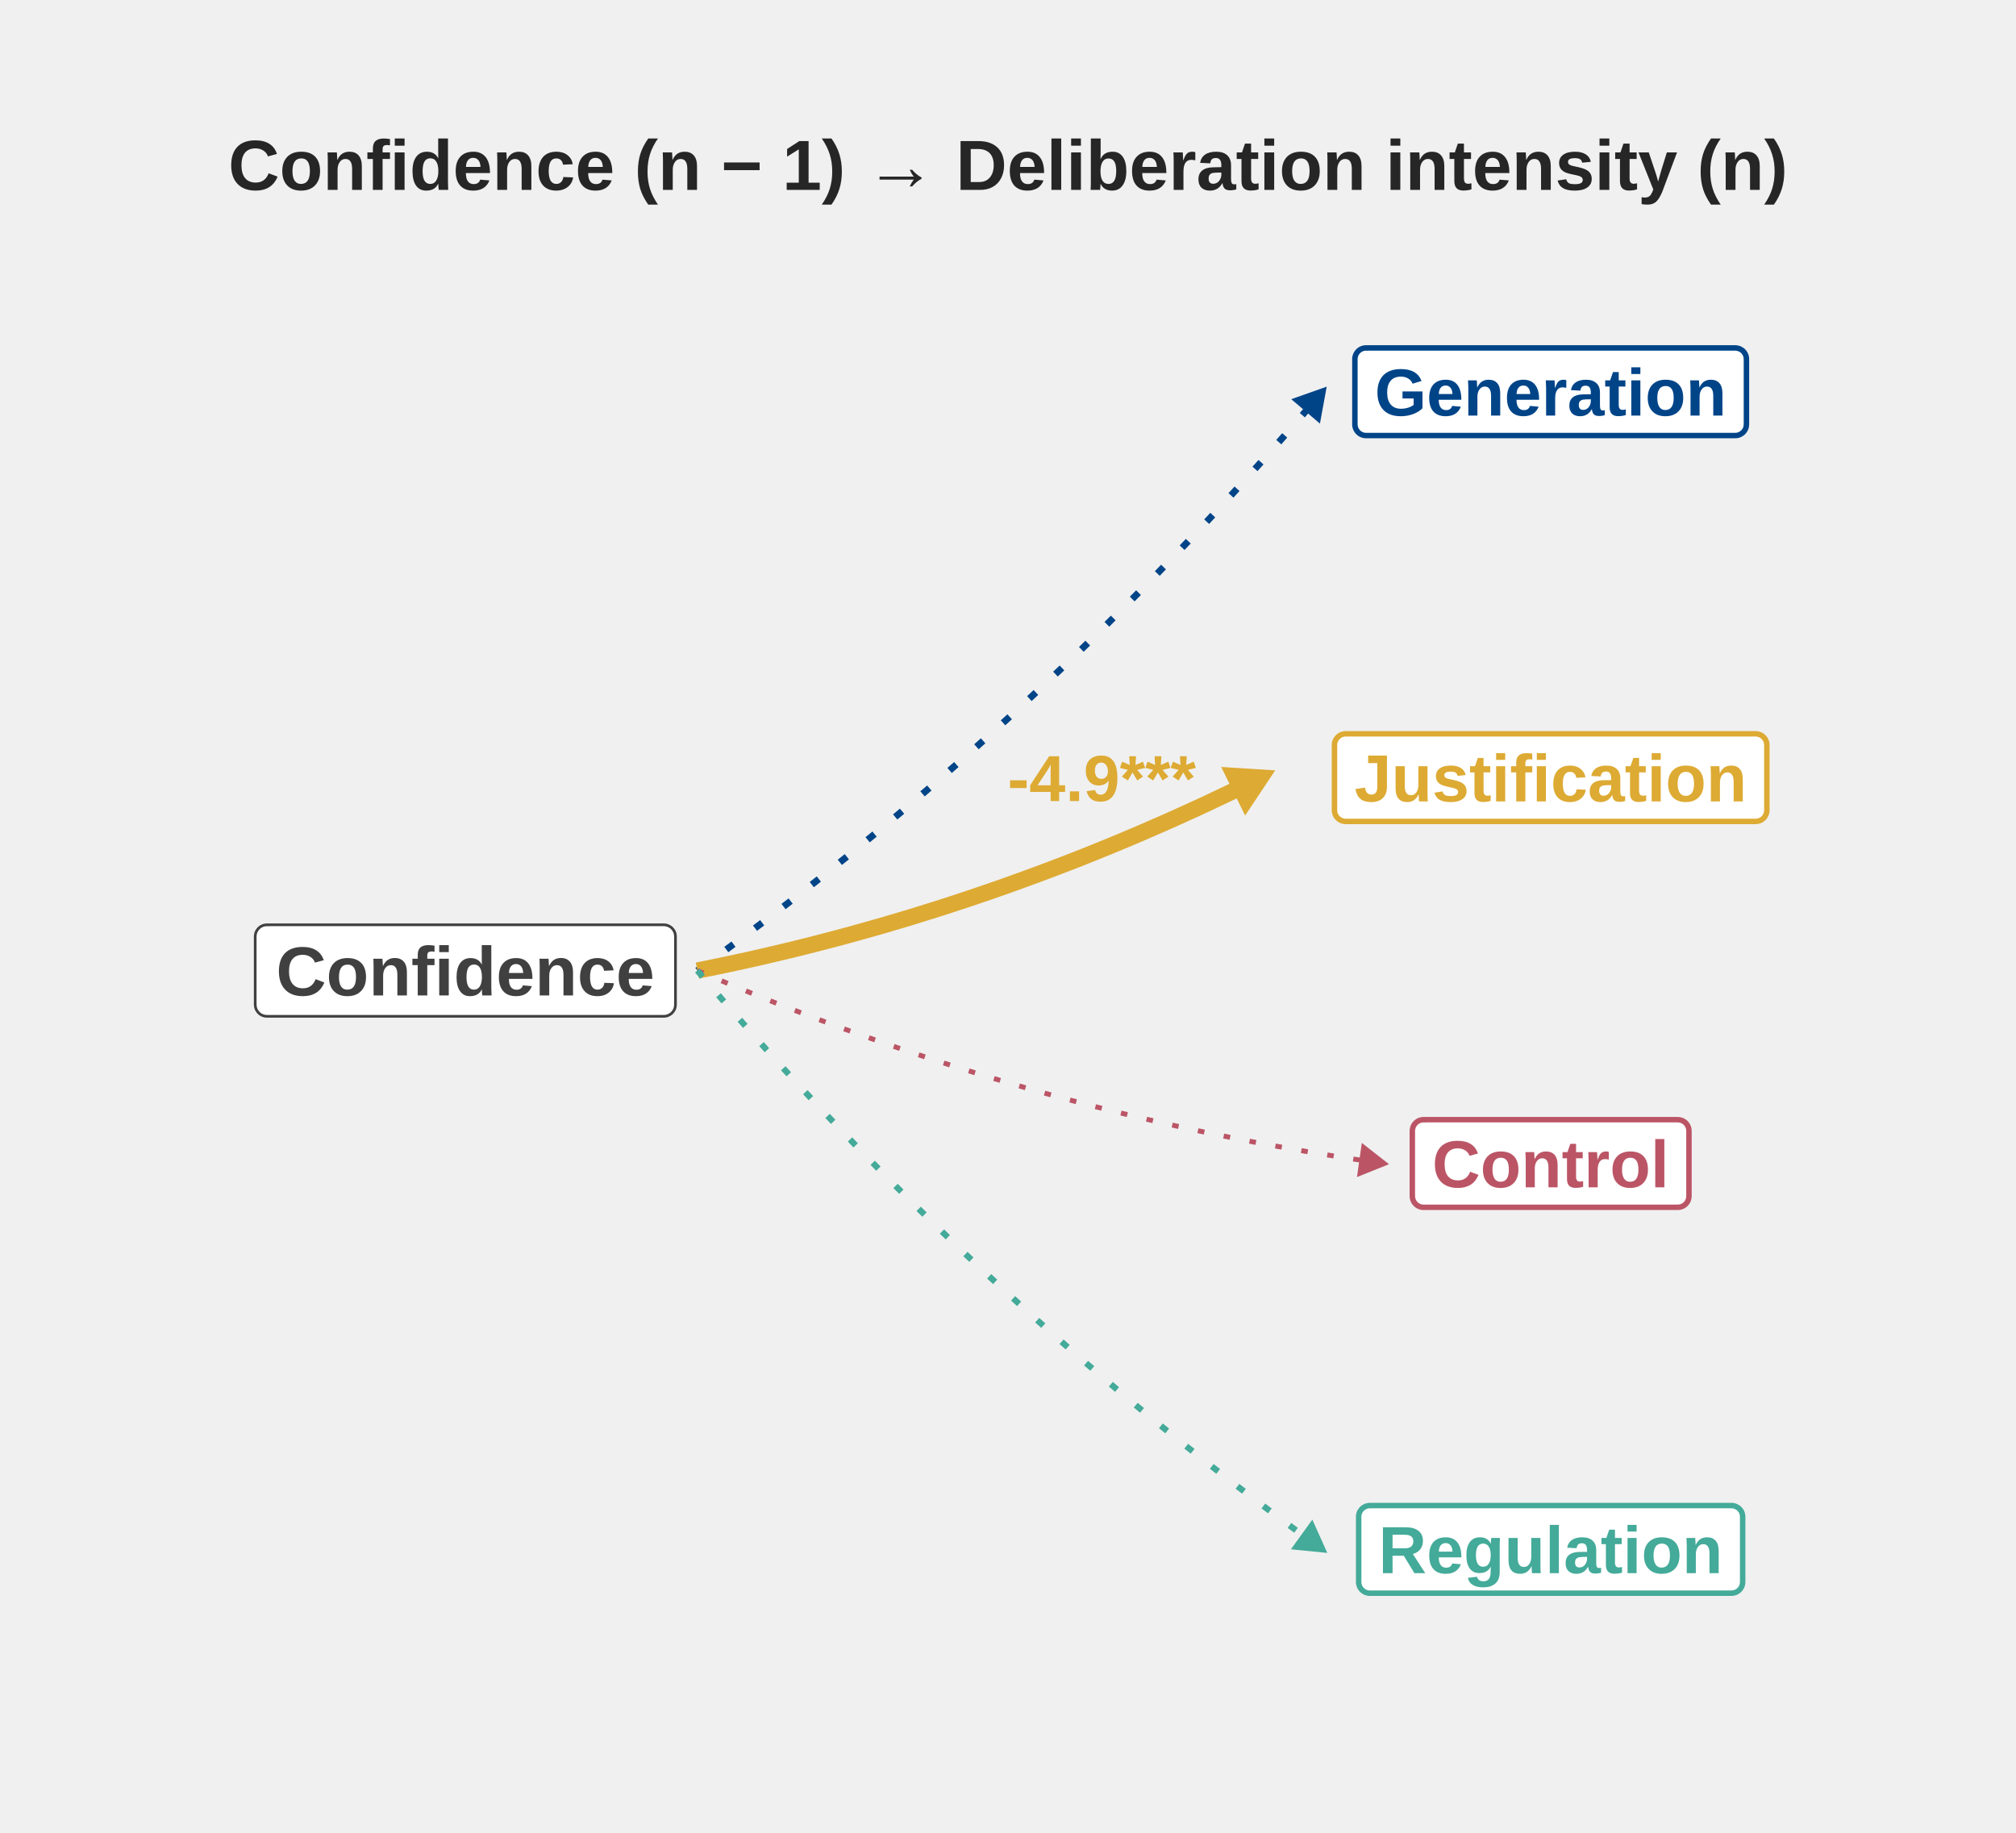
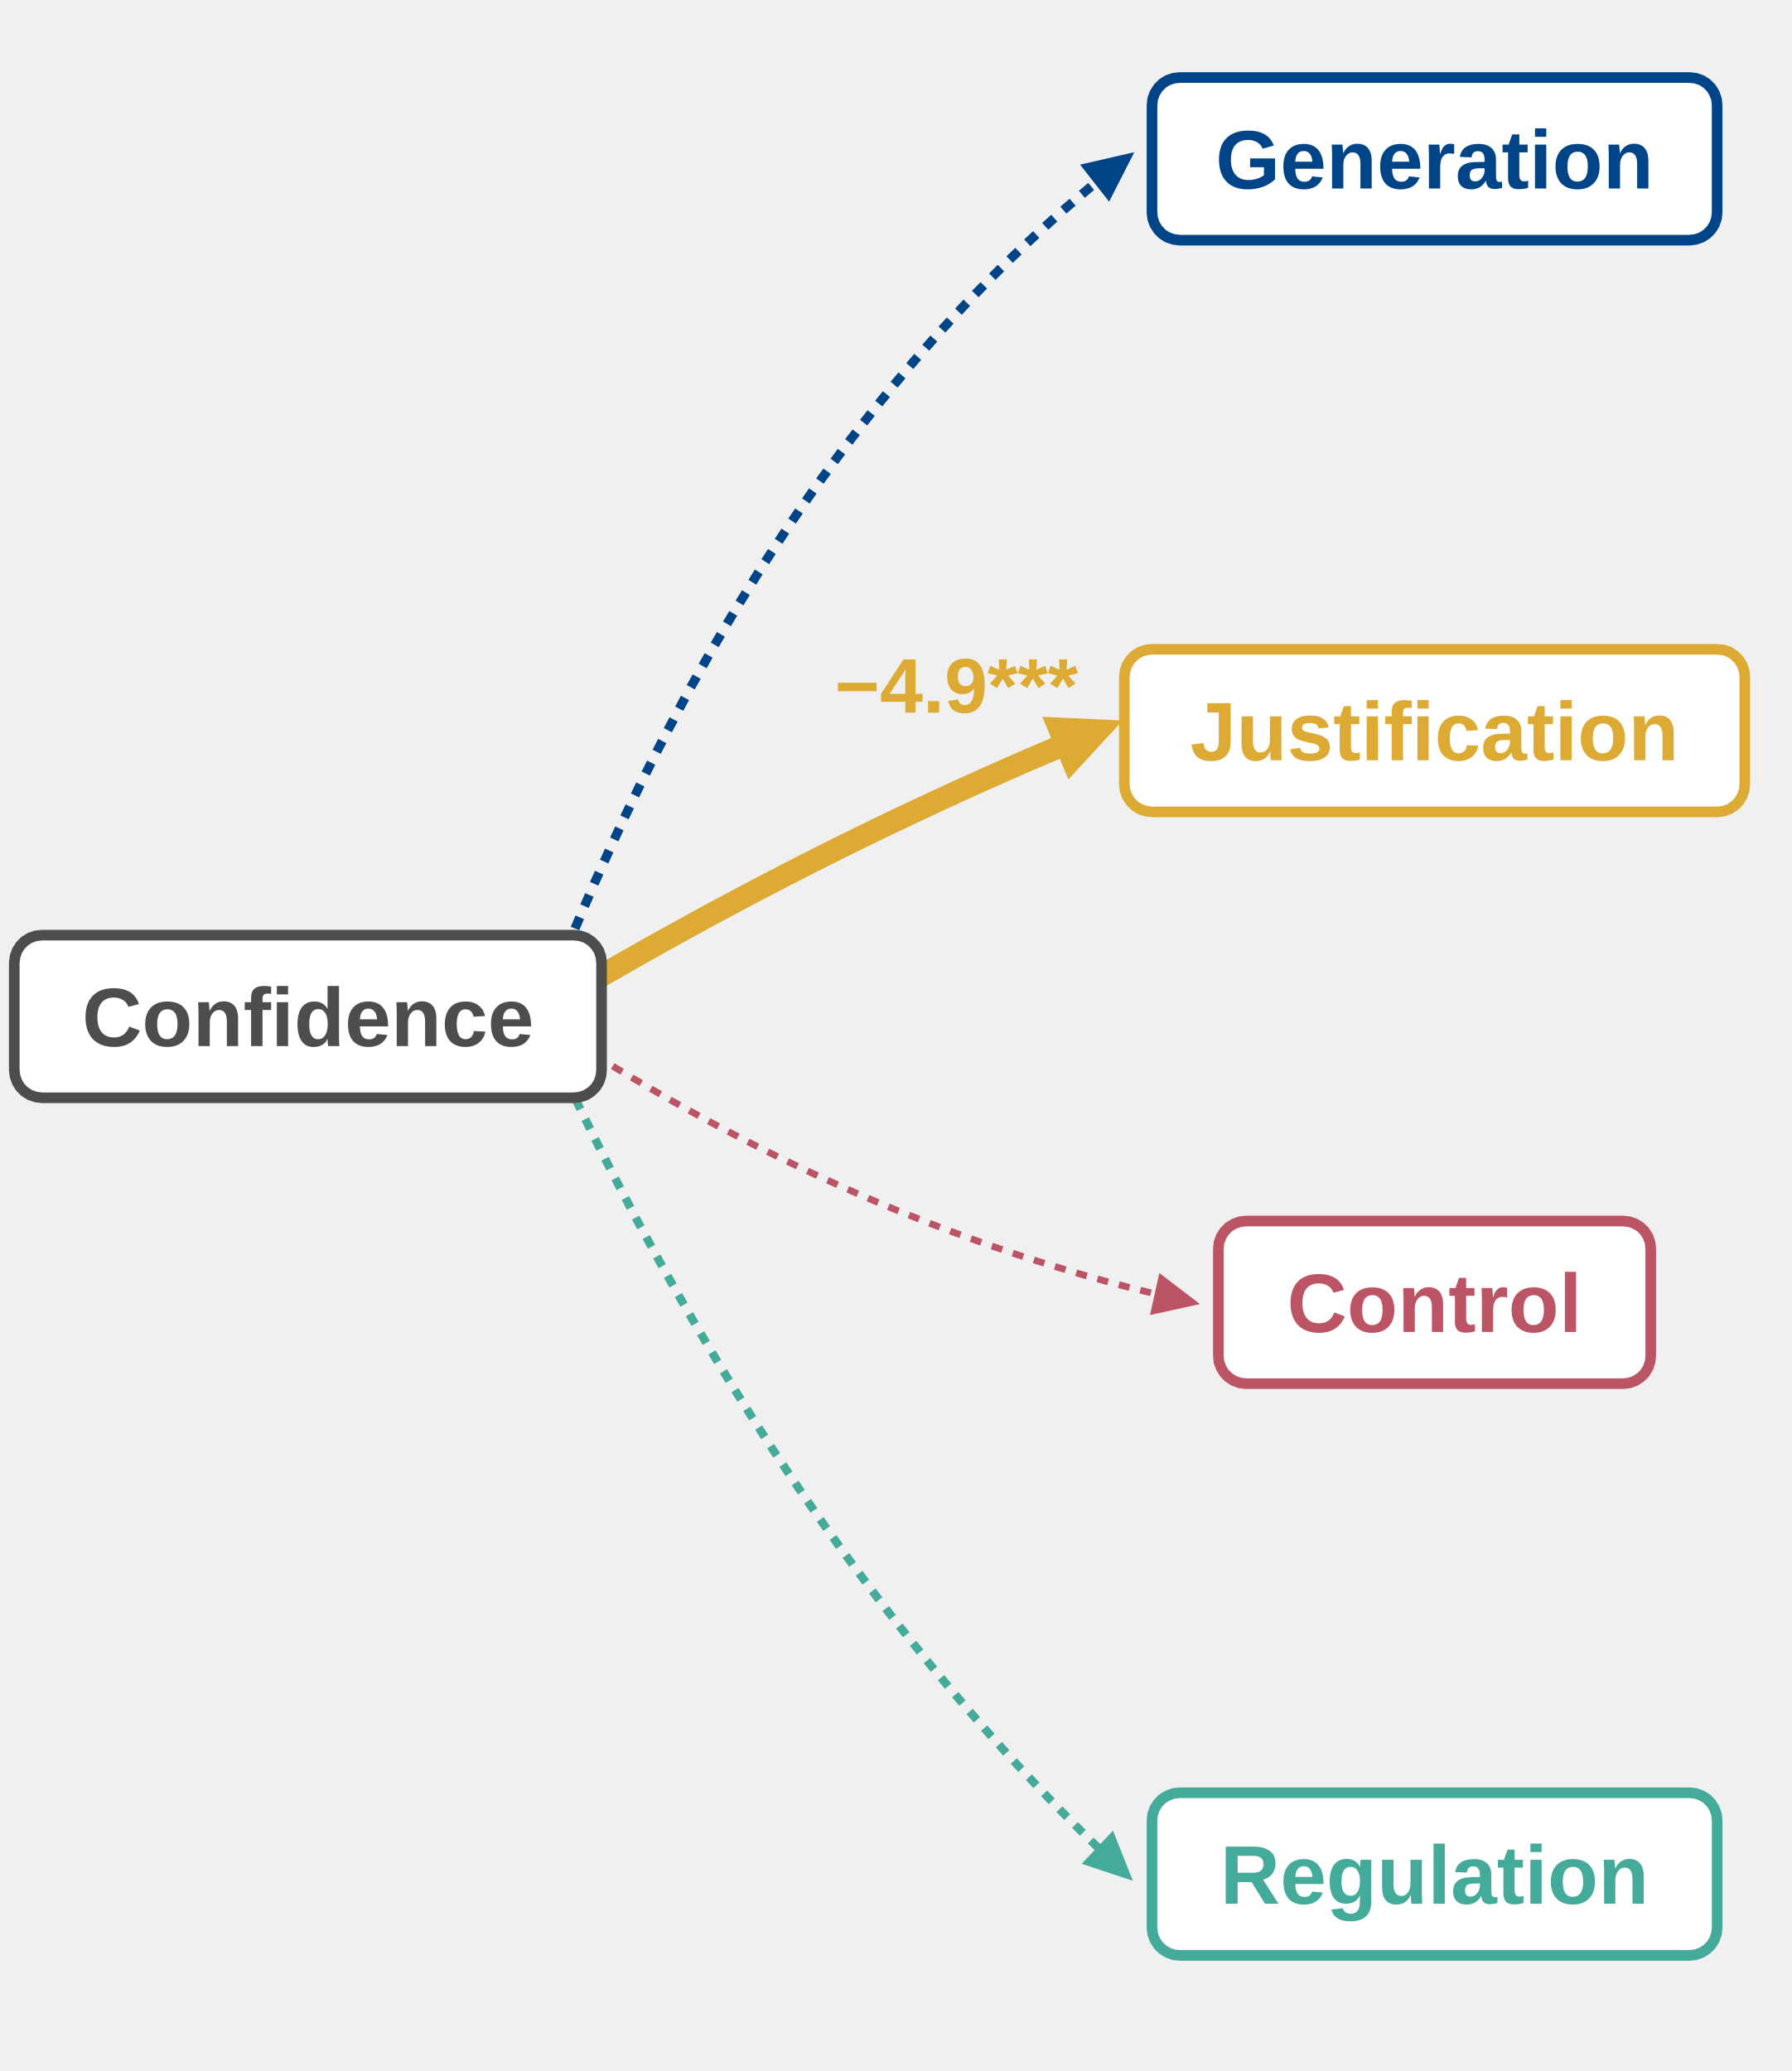
- <svg xmlns="http://www.w3.org/2000/svg" width="396.00pt" height="360.00pt" viewBox="0 0 396.00 360.00">
+ <svg xmlns="http://www.w3.org/2000/svg" width="161.91pt" height="187.20pt" viewBox="0 0 161.91 187.20">
  <g class="svglite">
    <defs>
      <style type="text/css">
    .svglite line, .svglite polyline, .svglite polygon, .svglite path, .svglite rect, .svglite circle {
      fill: none;
      stroke: #000000;
      stroke-linecap: round;
      stroke-linejoin: round;
      stroke-miterlimit: 10.00;
    }
    .svglite text {
      white-space: pre;
    }
    .svglite g.glyphgroup path {
      fill: inherit;
      stroke: none;
    }
  </style>
    </defs>
    <rect width="100%" height="100%" style="stroke: none; fill: none;" />
    <defs>
-       <clipPath id="cpMC4wMHwzOTYuMDB8MC4wMHwzNjAuMDA=">
-         <rect x="0.00" y="0.00" width="396.00" height="360.00" />
+       <clipPath id="cpMC4wMHwxNjEuOTF8MC4wMHwxODcuMjA=">
+         <rect x="0.00" y="0.00" width="161.91" height="187.20" />
      </clipPath>
    </defs>
-     <g clip-path="url(#cpMC4wMHwzOTYuMDB8MC4wMHwzNjAuMDA=)">
-       <rect x="0.00" y="0.00" width="396.00" height="360.00" style="stroke-width: 0.00; stroke: none;" />
-       <polyline points="136.98,190.64 139.26,188.99 141.54,187.34 143.80,185.67 146.06,184.00 148.31,182.31 150.56,180.62 152.80,178.92 155.03,177.20 157.25,175.48 159.47,173.75 161.68,172.00 163.88,170.25 166.08,168.49 168.27,166.72 170.45,164.93 172.63,163.14 174.80,161.34 176.96,159.53 179.12,157.71 181.27,155.88 183.41,154.04 185.55,152.19 187.68,150.33 189.80,148.46 191.91,146.59 194.02,144.70 196.12,142.80 198.22,140.89 200.30,138.97 202.38,137.05 204.46,135.11 206.53,133.16 208.59,131.21 210.64,129.24 212.69,127.27 214.73,125.28 216.76,123.29 218.78,121.28 220.80,119.27 222.82,117.24 224.82,115.21 226.82,113.17 228.81,111.11 230.80,109.05 232.77,106.98 234.75,104.90 236.71,102.80 238.67,100.70 240.62,98.59 242.56,96.47 244.50,94.34 246.43,92.20 248.35,90.05 250.27,87.89 252.18,85.72 254.08,83.54 255.98,81.35 257.87,79.15 259.75,76.95 " style="stroke-width: 1.32; stroke: #004488; stroke-dasharray: 1.76,5.27; stroke-linecap: butt;" />
-       <polyline points="136.98,190.64 138.93,190.25 140.86,189.85 142.80,189.45 144.74,189.03 146.67,188.61 148.60,188.18 150.53,187.73 152.45,187.28 154.37,186.83 156.30,186.36 158.21,185.88 160.13,185.40 162.04,184.90 163.96,184.40 165.87,183.89 167.77,183.37 169.68,182.84 171.58,182.30 173.48,181.76 175.38,181.20 177.27,180.64 179.17,180.07 181.06,179.48 182.95,178.89 184.83,178.30 186.72,177.69 188.60,177.07 190.48,176.45 192.36,175.81 194.23,175.17 196.11,174.52 197.98,173.86 199.84,173.19 201.71,172.51 203.57,171.83 205.44,171.13 207.29,170.43 209.15,169.72 211.01,169.00 212.86,168.27 214.71,167.53 216.56,166.78 218.40,166.03 220.25,165.26 222.09,164.49 223.93,163.71 225.76,162.91 227.60,162.11 229.43,161.31 231.26,160.49 233.08,159.66 234.91,158.83 236.73,157.99 238.55,157.13 240.37,156.27 242.19,155.40 244.00,154.52 245.81,153.64 247.62,152.74 " style="stroke-width: 3.20; stroke: #DDAA33; stroke-linecap: butt;" />
-       <polyline points="136.98,190.64 139.20,191.59 141.43,192.53 143.65,193.46 145.88,194.38 148.11,195.29 150.34,196.19 152.57,197.08 154.81,197.95 157.05,198.82 159.29,199.67 161.53,200.52 163.78,201.35 166.03,202.18 168.28,202.99 170.53,203.79 172.78,204.58 175.04,205.36 177.30,206.13 179.56,206.89 181.82,207.64 184.09,208.38 186.36,209.11 188.63,209.83 190.90,210.53 193.17,211.23 195.45,211.91 197.73,212.59 200.01,213.25 202.30,213.90 204.58,214.55 206.87,215.18 209.16,215.80 211.46,216.41 213.75,217.01 216.05,217.60 218.35,218.18 220.65,218.74 222.96,219.30 225.26,219.85 227.57,220.38 229.88,220.91 232.20,221.42 234.51,221.93 236.83,222.42 239.15,222.90 241.48,223.37 243.80,223.83 246.13,224.29 248.46,224.73 250.79,225.15 253.12,225.57 255.46,225.98 257.80,226.38 260.14,226.76 262.48,227.14 264.83,227.51 267.18,227.86 269.53,228.20 271.88,228.54 " style="stroke-width: 0.97; stroke: #BB5566; stroke-dasharray: 1.29,3.88; stroke-linecap: butt;" />
-       <polyline points="136.98,190.64 138.87,192.85 140.76,195.05 142.65,197.24 144.56,199.41 146.46,201.58 148.38,203.74 150.30,205.89 152.23,208.03 154.17,210.17 156.12,212.29 158.07,214.40 160.02,216.50 161.99,218.59 163.96,220.67 165.94,222.75 167.92,224.81 169.92,226.86 171.91,228.90 173.92,230.94 175.93,232.96 177.95,234.98 179.98,236.98 182.01,238.98 184.05,240.96 186.10,242.94 188.15,244.90 190.21,246.86 192.28,248.80 194.35,250.74 196.43,252.67 198.52,254.59 200.61,256.49 202.71,258.39 204.82,260.28 206.94,262.16 209.06,264.03 211.19,265.89 213.32,267.74 215.47,269.58 217.62,271.41 219.77,273.23 221.93,275.04 224.10,276.84 226.28,278.63 228.46,280.41 230.65,282.18 232.85,283.94 235.06,285.70 237.27,287.44 239.48,289.17 241.71,290.90 243.94,292.61 246.18,294.31 248.42,296.01 250.67,297.69 252.93,299.37 255.20,301.03 257.47,302.69 259.75,304.33 " style="stroke-width: 1.20; stroke: #44AA99; stroke-dasharray: 1.60,4.79; stroke-linecap: butt;" />
-       <polyline points="257.87,79.15 259.75,76.95 " style="stroke-width: 1.32; stroke: #004488; stroke-linecap: butt; stroke-linejoin: miter;" />
-       <polygon points="258.83,81.96 259.75,76.95 254.94,78.65 " style="stroke-width: 1.32; stroke: #004488; stroke-linecap: butt; stroke-linejoin: miter; fill: #004488;" />
-       <polyline points="245.81,153.64 247.62,152.74 " style="stroke-width: 3.20; stroke: #DDAA33; stroke-linecap: butt; stroke-linejoin: miter;" />
-       <polygon points="244.79,156.99 247.62,152.74 242.53,152.42 " style="stroke-width: 3.20; stroke: #DDAA33; stroke-linecap: butt; stroke-linejoin: miter; fill: #DDAA33;" />
-       <polyline points="269.53,228.20 271.88,228.54 " style="stroke-width: 0.97; stroke: #BB5566; stroke-linecap: butt; stroke-linejoin: miter;" />
-       <polygon points="267.15,230.44 271.88,228.54 267.86,225.39 " style="stroke-width: 0.97; stroke: #BB5566; stroke-linecap: butt; stroke-linejoin: miter; fill: #BB5566;" />
-       <polyline points="257.47,302.69 259.75,304.33 " style="stroke-width: 1.20; stroke: #44AA99; stroke-linecap: butt; stroke-linejoin: miter;" />
-       <polygon points="254.67,303.82 259.75,304.33 257.66,299.68 " style="stroke-width: 1.20; stroke: #44AA99; stroke-linecap: butt; stroke-linejoin: miter; fill: #44AA99;" />
-       <text x="216.41" y="157.35" text-anchor="middle" style="font-size: 12.80px; font-weight: bold;fill: #DDAA33; font-family: &quot;Arial&quot;;" textLength="37.00px" lengthAdjust="spacingAndGlyphs">-4.9***</text>
-       <polygon points="279.62,237.14 329.56,237.14 329.47,237.14 329.83,237.13 330.17,237.06 330.51,236.93 330.81,236.76 331.09,236.53 331.32,236.27 331.51,235.97 331.65,235.64 331.73,235.30 331.76,234.95 331.76,234.95 331.76,222.13 331.76,222.13 331.73,221.78 331.65,221.43 331.51,221.11 331.32,220.81 331.09,220.54 330.81,220.32 330.51,220.14 330.17,220.02 329.83,219.95 329.56,219.93 279.62,219.93 279.89,219.95 279.53,219.93 279.18,219.98 278.84,220.07 278.52,220.23 278.23,220.43 277.98,220.67 277.76,220.96 277.60,221.27 277.49,221.60 277.43,221.95 277.42,222.13 277.42,234.95 277.43,234.77 277.43,235.12 277.49,235.47 277.60,235.81 277.76,236.12 277.98,236.40 278.23,236.65 278.52,236.85 278.84,237.00 279.18,237.10 279.53,237.14 " style="stroke-width: 1.07; stroke: #BB5566; fill: #FFFFFF;" />
-       <text x="304.59" y="233.22" text-anchor="middle" style="font-size: 13.09px; font-weight: bold;fill: #BB5566; font-family: &quot;Arial&quot;;" textLength="46.48px" lengthAdjust="spacingAndGlyphs">Control</text>
-       <polygon points="268.33,85.55 340.85,85.55 340.76,85.55 341.12,85.54 341.46,85.47 341.79,85.34 342.10,85.16 342.38,84.94 342.61,84.67 342.80,84.38 342.94,84.05 343.02,83.71 343.05,83.35 343.05,83.35 343.05,70.54 343.05,70.54 343.02,70.19 342.94,69.84 342.80,69.52 342.61,69.22 342.38,68.95 342.10,68.73 341.79,68.55 341.46,68.43 341.12,68.36 340.85,68.34 268.33,68.34 268.60,68.36 268.25,68.34 267.89,68.38 267.55,68.48 267.23,68.63 266.94,68.84 266.69,69.08 266.48,69.36 266.31,69.68 266.20,70.01 266.14,70.36 266.14,70.54 266.14,83.35 266.14,83.18 266.14,83.53 266.20,83.88 266.31,84.22 266.48,84.53 266.69,84.81 266.94,85.06 267.23,85.26 267.55,85.41 267.89,85.51 268.25,85.55 " style="stroke-width: 1.07; stroke: #004488; fill: #FFFFFF;" />
-       <text x="304.59" y="81.63" text-anchor="middle" style="font-size: 13.09px; font-weight: bold;fill: #004488; font-family: &quot;Arial&quot;;" textLength="69.06px" lengthAdjust="spacingAndGlyphs">Generation</text>
-       <polygon points="264.33,161.35 344.86,161.35 344.77,161.35 345.12,161.33 345.47,161.26 345.80,161.14 346.11,160.96 346.38,160.74 346.62,160.47 346.81,160.17 346.95,159.85 347.03,159.50 347.06,159.15 347.06,159.15 347.06,146.33 347.06,146.33 347.03,145.98 346.95,145.64 346.81,145.31 346.62,145.01 346.38,144.75 346.11,144.52 345.80,144.35 345.47,144.22 345.12,144.15 344.86,144.14 264.33,144.14 264.59,144.15 264.24,144.14 263.89,144.18 263.55,144.28 263.23,144.43 262.94,144.63 262.68,144.88 262.47,145.16 262.30,145.47 262.19,145.81 262.13,146.16 262.13,146.33 262.13,159.15 262.13,158.97 262.13,159.33 262.19,159.68 262.30,160.01 262.47,160.33 262.68,160.61 262.94,160.85 263.23,161.05 263.55,161.21 263.89,161.30 264.24,161.35 " style="stroke-width: 1.07; stroke: #DDAA33; fill: #FFFFFF;" />
-       <text x="304.59" y="157.42" text-anchor="middle" style="font-size: 13.09px; font-weight: bold;fill: #DDAA33; font-family: &quot;Arial&quot;;" textLength="77.08px" lengthAdjust="spacingAndGlyphs">Justification</text>
-       <polygon points="269.08,312.94 340.11,312.94 340.02,312.94 340.37,312.92 340.72,312.85 341.05,312.73 341.36,312.55 341.63,312.33 341.87,312.06 342.06,311.76 342.20,311.44 342.28,311.09 342.31,310.74 342.31,310.74 342.31,297.93 342.31,297.93 342.28,297.57 342.20,297.23 342.06,296.90 341.87,296.61 341.63,296.34 341.36,296.12 341.05,295.94 340.72,295.81 340.37,295.74 340.11,295.73 269.08,295.73 269.34,295.74 268.99,295.73 268.64,295.77 268.30,295.87 267.98,296.02 267.69,296.22 267.43,296.47 267.22,296.75 267.05,297.06 266.94,297.40 266.88,297.75 266.88,297.93 266.88,310.74 266.88,310.56 266.88,310.92 266.94,311.27 267.05,311.60 267.22,311.92 267.43,312.20 267.69,312.44 267.98,312.65 268.30,312.80 268.64,312.90 268.99,312.94 " style="stroke-width: 1.07; stroke: #44AA99; fill: #FFFFFF;" />
-       <text x="304.59" y="309.01" text-anchor="middle" style="font-size: 13.09px; font-weight: bold;fill: #44AA99; font-family: &quot;Arial&quot;;" textLength="67.58px" lengthAdjust="spacingAndGlyphs">Regulation</text>
-       <polygon points="52.42,199.63 130.39,199.63 130.30,199.62 130.67,199.61 131.03,199.54 131.37,199.40 131.69,199.22 131.98,198.99 132.22,198.71 132.42,198.40 132.57,198.06 132.65,197.70 132.68,197.33 132.68,197.33 132.68,183.95 132.68,183.95 132.65,183.58 132.57,183.22 132.42,182.88 132.22,182.57 131.98,182.29 131.69,182.06 131.37,181.88 131.03,181.74 130.67,181.67 130.39,181.65 52.42,181.65 52.70,181.67 52.33,181.66 51.97,181.70 51.61,181.80 51.28,181.96 50.97,182.17 50.71,182.43 50.49,182.72 50.31,183.05 50.20,183.40 50.14,183.76 50.13,183.95 50.13,197.33 50.14,197.15 50.14,197.52 50.20,197.88 50.31,198.23 50.49,198.56 50.71,198.85 50.97,199.11 51.28,199.32 51.61,199.48 51.97,199.58 52.33,199.62 " style="stroke-width: 0.53; stroke: #404040; fill: #FFFFFF;" />
-       <text x="91.41" y="195.53" text-anchor="middle" style="font-size: 13.66px; font-weight: bold;fill: #404040; font-family: &quot;Arial&quot;;" textLength="74.36px" lengthAdjust="spacingAndGlyphs">Confidence</text>
-       <text x="198.00" y="37.30" text-anchor="middle" style="font-size: 13.94px; font-weight: bold;fill: #262626; font-family: &quot;Arial&quot;;" textLength="306.30px" lengthAdjust="spacingAndGlyphs">Confidence (n − 1) → Deliberation intensity (n)</text>
+     <g clip-path="url(#cpMC4wMHwxNjEuOTF8MC4wMHwxODcuMjA=)">
+       <rect x="0.00" y="0.00" width="161.91" height="187.20" style="stroke-width: 0.00; stroke: none;" />
+       <polyline points="50.30,88.00 50.97,86.35 51.64,84.71 52.33,83.08 53.02,81.47 53.71,79.87 54.42,78.29 55.13,76.72 55.85,75.16 56.57,73.62 57.30,72.09 58.04,70.57 58.79,69.07 59.54,67.59 60.30,66.12 61.07,64.66 61.84,63.21 62.62,61.78 63.41,60.37 64.21,58.96 65.01,57.58 65.82,56.20 66.63,54.84 67.46,53.50 68.29,52.16 69.12,50.84 69.97,49.54 70.82,48.25 71.68,46.97 72.54,45.71 73.41,44.46 74.29,43.23 75.18,42.01 76.07,40.80 76.97,39.61 77.88,38.43 78.79,37.27 79.71,36.12 80.64,34.98 81.58,33.86 82.52,32.75 83.47,31.66 84.42,30.58 85.39,29.51 86.36,28.46 87.33,27.42 88.32,26.40 89.31,25.39 90.31,24.39 91.31,23.41 92.32,22.44 93.34,21.49 94.37,20.55 95.40,19.62 96.44,18.71 97.49,17.81 98.54,16.92 99.60,16.05 100.67,15.20 101.75,14.36 " style="stroke-width: 0.83; stroke: #004488; stroke-dasharray: 1.10,1.10; stroke-linecap: butt;" />
+       <polyline points="50.30,90.59 51.12,90.10 51.94,89.62 52.75,89.14 53.57,88.66 54.39,88.18 55.21,87.71 56.03,87.24 56.85,86.77 57.67,86.31 58.49,85.84 59.32,85.38 60.14,84.92 60.96,84.47 61.78,84.01 62.61,83.56 63.43,83.11 64.25,82.66 65.08,82.22 65.90,81.78 66.73,81.34 67.56,80.90 68.38,80.46 69.21,80.03 70.04,79.60 70.86,79.17 71.69,78.75 72.52,78.32 73.35,77.90 74.18,77.48 75.01,77.07 75.84,76.65 76.67,76.24 77.50,75.83 78.33,75.43 79.16,75.02 79.99,74.62 80.83,74.22 81.66,73.83 82.49,73.43 83.33,73.04 84.16,72.65 84.99,72.26 85.83,71.88 86.66,71.49 87.50,71.11 88.34,70.73 89.17,70.36 90.01,69.99 90.85,69.61 91.69,69.25 92.52,68.88 93.36,68.52 94.20,68.16 95.04,67.80 95.88,67.44 96.72,67.09 97.56,66.73 98.40,66.38 99.25,66.04 " style="stroke-width: 2.03; stroke: #DDAA33; stroke-linecap: butt;" />
+       <polyline points="50.30,93.17 51.24,93.78 52.19,94.38 53.14,94.98 54.08,95.57 55.03,96.15 55.98,96.73 56.93,97.30 57.89,97.86 58.84,98.42 59.79,98.97 60.75,99.52 61.70,100.05 62.66,100.58 63.62,101.11 64.57,101.62 65.53,102.13 66.49,102.63 67.46,103.13 68.42,103.62 69.38,104.10 70.35,104.58 71.31,105.05 72.28,105.51 73.25,105.97 74.22,106.42 75.19,106.86 76.16,107.30 77.13,107.73 78.10,108.15 79.07,108.57 80.05,108.98 81.02,109.38 82.00,109.77 82.98,110.16 83.96,110.55 84.94,110.92 85.92,111.29 86.90,111.65 87.88,112.01 88.87,112.36 89.85,112.70 90.84,113.04 91.82,113.37 92.81,113.69 93.80,114.00 94.79,114.31 95.78,114.61 96.77,114.91 97.76,115.20 98.76,115.48 99.75,115.76 100.75,116.02 101.74,116.29 102.74,116.54 103.74,116.79 104.74,117.03 105.74,117.27 106.74,117.50 107.75,117.72 " style="stroke-width: 0.61; stroke: #BB5566; stroke-dasharray: 1.00,1.00; stroke-linecap: butt;" />
+       <polyline points="50.30,95.75 51.03,97.29 51.76,98.82 52.50,100.34 53.24,101.85 53.98,103.34 54.74,104.83 55.49,106.31 56.26,107.78 57.02,109.24 57.79,110.69 58.57,112.12 59.35,113.55 60.14,114.97 60.93,116.38 61.73,117.78 62.53,119.17 63.34,120.54 64.15,121.91 64.97,123.27 65.79,124.62 66.62,125.96 67.45,127.28 68.28,128.60 69.13,129.91 69.97,131.21 70.83,132.50 71.68,133.78 72.54,135.04 73.41,136.30 74.28,137.55 75.16,138.79 76.04,140.02 76.93,141.24 77.82,142.44 78.72,143.64 79.62,144.83 80.53,146.01 81.44,147.18 82.36,148.33 83.28,149.48 84.20,150.62 85.14,151.75 86.07,152.87 87.02,153.98 87.96,155.07 88.91,156.16 89.87,157.24 90.83,158.31 91.80,159.37 92.77,160.41 93.75,161.45 94.73,162.48 95.72,163.50 96.71,164.51 97.71,165.51 98.71,166.49 99.72,167.47 100.73,168.44 101.75,169.40 " style="stroke-width: 0.75; stroke: #44AA99; stroke-dasharray: 1.00,1.00; stroke-linecap: butt;" />
+       <polyline points="100.67,15.20 101.75,14.36 " style="stroke-width: 0.83; stroke: #004488; stroke-linecap: butt; stroke-linejoin: miter;" />
+       <polygon points="100.17,17.46 101.75,14.36 98.35,15.14 " style="stroke-width: 0.83; stroke: #004488; stroke-linecap: butt; stroke-linejoin: miter; fill: #004488;" />
+       <polyline points="98.40,66.38 99.25,66.04 " style="stroke-width: 2.03; stroke: #DDAA33; stroke-linecap: butt; stroke-linejoin: miter;" />
+       <polygon points="96.89,68.60 99.25,66.04 95.76,65.88 " style="stroke-width: 2.03; stroke: #DDAA33; stroke-linecap: butt; stroke-linejoin: miter; fill: #DDAA33;" />
+       <polyline points="106.74,117.50 107.75,117.72 " style="stroke-width: 0.61; stroke: #BB5566; stroke-linecap: butt; stroke-linejoin: miter;" />
+       <polygon points="104.34,118.47 107.75,117.72 104.98,115.60 " style="stroke-width: 0.61; stroke: #BB5566; stroke-linecap: butt; stroke-linejoin: miter; fill: #BB5566;" />
+       <polyline points="100.73,168.44 101.75,169.40 " style="stroke-width: 0.75; stroke: #44AA99; stroke-linecap: butt; stroke-linejoin: miter;" />
+       <polygon points="98.44,168.30 101.75,169.40 100.46,166.16 " style="stroke-width: 0.75; stroke: #44AA99; stroke-linecap: butt; stroke-linejoin: miter; fill: #44AA99;" />
+       <text x="86.43" y="64.42" text-anchor="middle" style="font-size: 7.00px; font-weight: bold;fill: #DDAA33; font-family: &quot;Arial&quot;;" textLength="21.97px" lengthAdjust="spacingAndGlyphs">−4.9***</text>
+       <polygon points="155.20,9.51 155.14,8.95 154.95,8.42 154.66,7.95 154.26,7.55 153.79,7.25 153.26,7.07 152.70,7.01 106.62,7.01 106.07,7.07 105.54,7.25 105.06,7.55 104.67,7.95 104.37,8.42 104.18,8.95 104.12,9.51 104.12,19.21 104.18,19.76 104.37,20.29 104.67,20.76 105.06,21.16 105.54,21.46 106.07,21.64 106.62,21.71 152.70,21.71 153.26,21.64 153.79,21.46 154.26,21.16 154.66,20.76 154.95,20.29 155.14,19.76 155.20,19.21 " style="stroke-width: 0.96; stroke: #004488; stroke-linecap: butt; fill: #FFFFFF;" />
+       <polygon points="157.70,61.19 157.64,60.63 157.45,60.10 157.16,59.63 156.76,59.23 156.29,58.93 155.76,58.75 155.20,58.69 104.12,58.69 103.57,58.75 103.04,58.93 102.56,59.23 102.17,59.63 101.87,60.10 101.68,60.63 101.62,61.19 101.62,70.89 101.68,71.44 101.87,71.97 102.17,72.45 102.56,72.84 103.04,73.14 103.57,73.32 104.12,73.39 155.20,73.39 155.76,73.32 156.29,73.14 156.76,72.84 157.16,72.45 157.45,71.97 157.64,71.44 157.70,70.89 " style="stroke-width: 0.96; stroke: #DDAA33; stroke-linecap: butt; fill: #FFFFFF;" />
+       <polygon points="149.20,112.87 149.14,112.31 148.95,111.78 148.66,111.31 148.26,110.91 147.79,110.62 147.26,110.43 146.70,110.37 112.62,110.37 112.07,110.43 111.54,110.62 111.06,110.91 110.67,111.31 110.37,111.78 110.18,112.31 110.12,112.87 110.12,122.57 110.18,123.12 110.37,123.65 110.67,124.13 111.06,124.52 111.54,124.82 112.07,125.01 112.62,125.07 146.70,125.07 147.26,125.01 147.79,124.82 148.26,124.52 148.66,124.13 148.95,123.65 149.14,123.12 149.20,122.57 " style="stroke-width: 0.96; stroke: #BB5566; stroke-linecap: butt; fill: #FFFFFF;" />
+       <polygon points="155.20,164.55 155.14,163.99 154.95,163.46 154.66,162.99 154.26,162.59 153.79,162.30 153.26,162.11 152.70,162.05 106.62,162.05 106.07,162.11 105.54,162.30 105.06,162.59 104.67,162.99 104.37,163.46 104.18,163.99 104.12,164.55 104.12,174.25 104.18,174.81 104.37,175.33 104.67,175.81 105.06,176.20 105.54,176.50 106.07,176.69 106.62,176.75 152.70,176.75 153.26,176.69 153.79,176.50 154.26,176.20 154.66,175.81 154.95,175.33 155.14,174.81 155.20,174.25 " style="stroke-width: 0.96; stroke: #44AA99; stroke-linecap: butt; fill: #FFFFFF;" />
+       <polygon points="54.37,87.03 54.31,86.47 54.13,85.94 53.83,85.47 53.43,85.07 52.96,84.77 52.43,84.59 51.87,84.53 3.79,84.53 3.24,84.59 2.71,84.77 2.23,85.07 1.84,85.47 1.54,85.94 1.36,86.47 1.29,87.03 1.29,96.73 1.36,97.28 1.54,97.81 1.84,98.29 2.23,98.68 2.71,98.98 3.24,99.16 3.79,99.23 51.87,99.23 52.43,99.16 52.96,98.98 53.43,98.68 53.83,98.29 54.13,97.81 54.31,97.28 54.37,96.73 " style="stroke-width: 0.96; stroke: #4D4D4D; stroke-linecap: butt; fill: #FFFFFF;" />
+       <text x="129.66" y="17.04" text-anchor="middle" style="font-size: 7.50px; font-weight: bold;fill: #004488; font-family: &quot;Arial&quot;;" textLength="39.58px" lengthAdjust="spacingAndGlyphs">Generation</text>
+       <text x="129.66" y="68.72" text-anchor="middle" style="font-size: 7.50px; font-weight: bold;fill: #DDAA33; font-family: &quot;Arial&quot;;" textLength="44.16px" lengthAdjust="spacingAndGlyphs">Justification</text>
+       <text x="129.66" y="120.40" text-anchor="middle" style="font-size: 7.50px; font-weight: bold;fill: #BB5566; font-family: &quot;Arial&quot;;" textLength="26.66px" lengthAdjust="spacingAndGlyphs">Control</text>
+       <text x="129.66" y="172.08" text-anchor="middle" style="font-size: 7.50px; font-weight: bold;fill: #44AA99; font-family: &quot;Arial&quot;;" textLength="38.73px" lengthAdjust="spacingAndGlyphs">Regulation</text>
+       <text x="27.83" y="94.56" text-anchor="middle" style="font-size: 7.50px; font-weight: bold;fill: #4D4D4D; font-family: &quot;Arial&quot;;" textLength="40.83px" lengthAdjust="spacingAndGlyphs">Confidence</text>
    </g>
  </g>
</svg>
